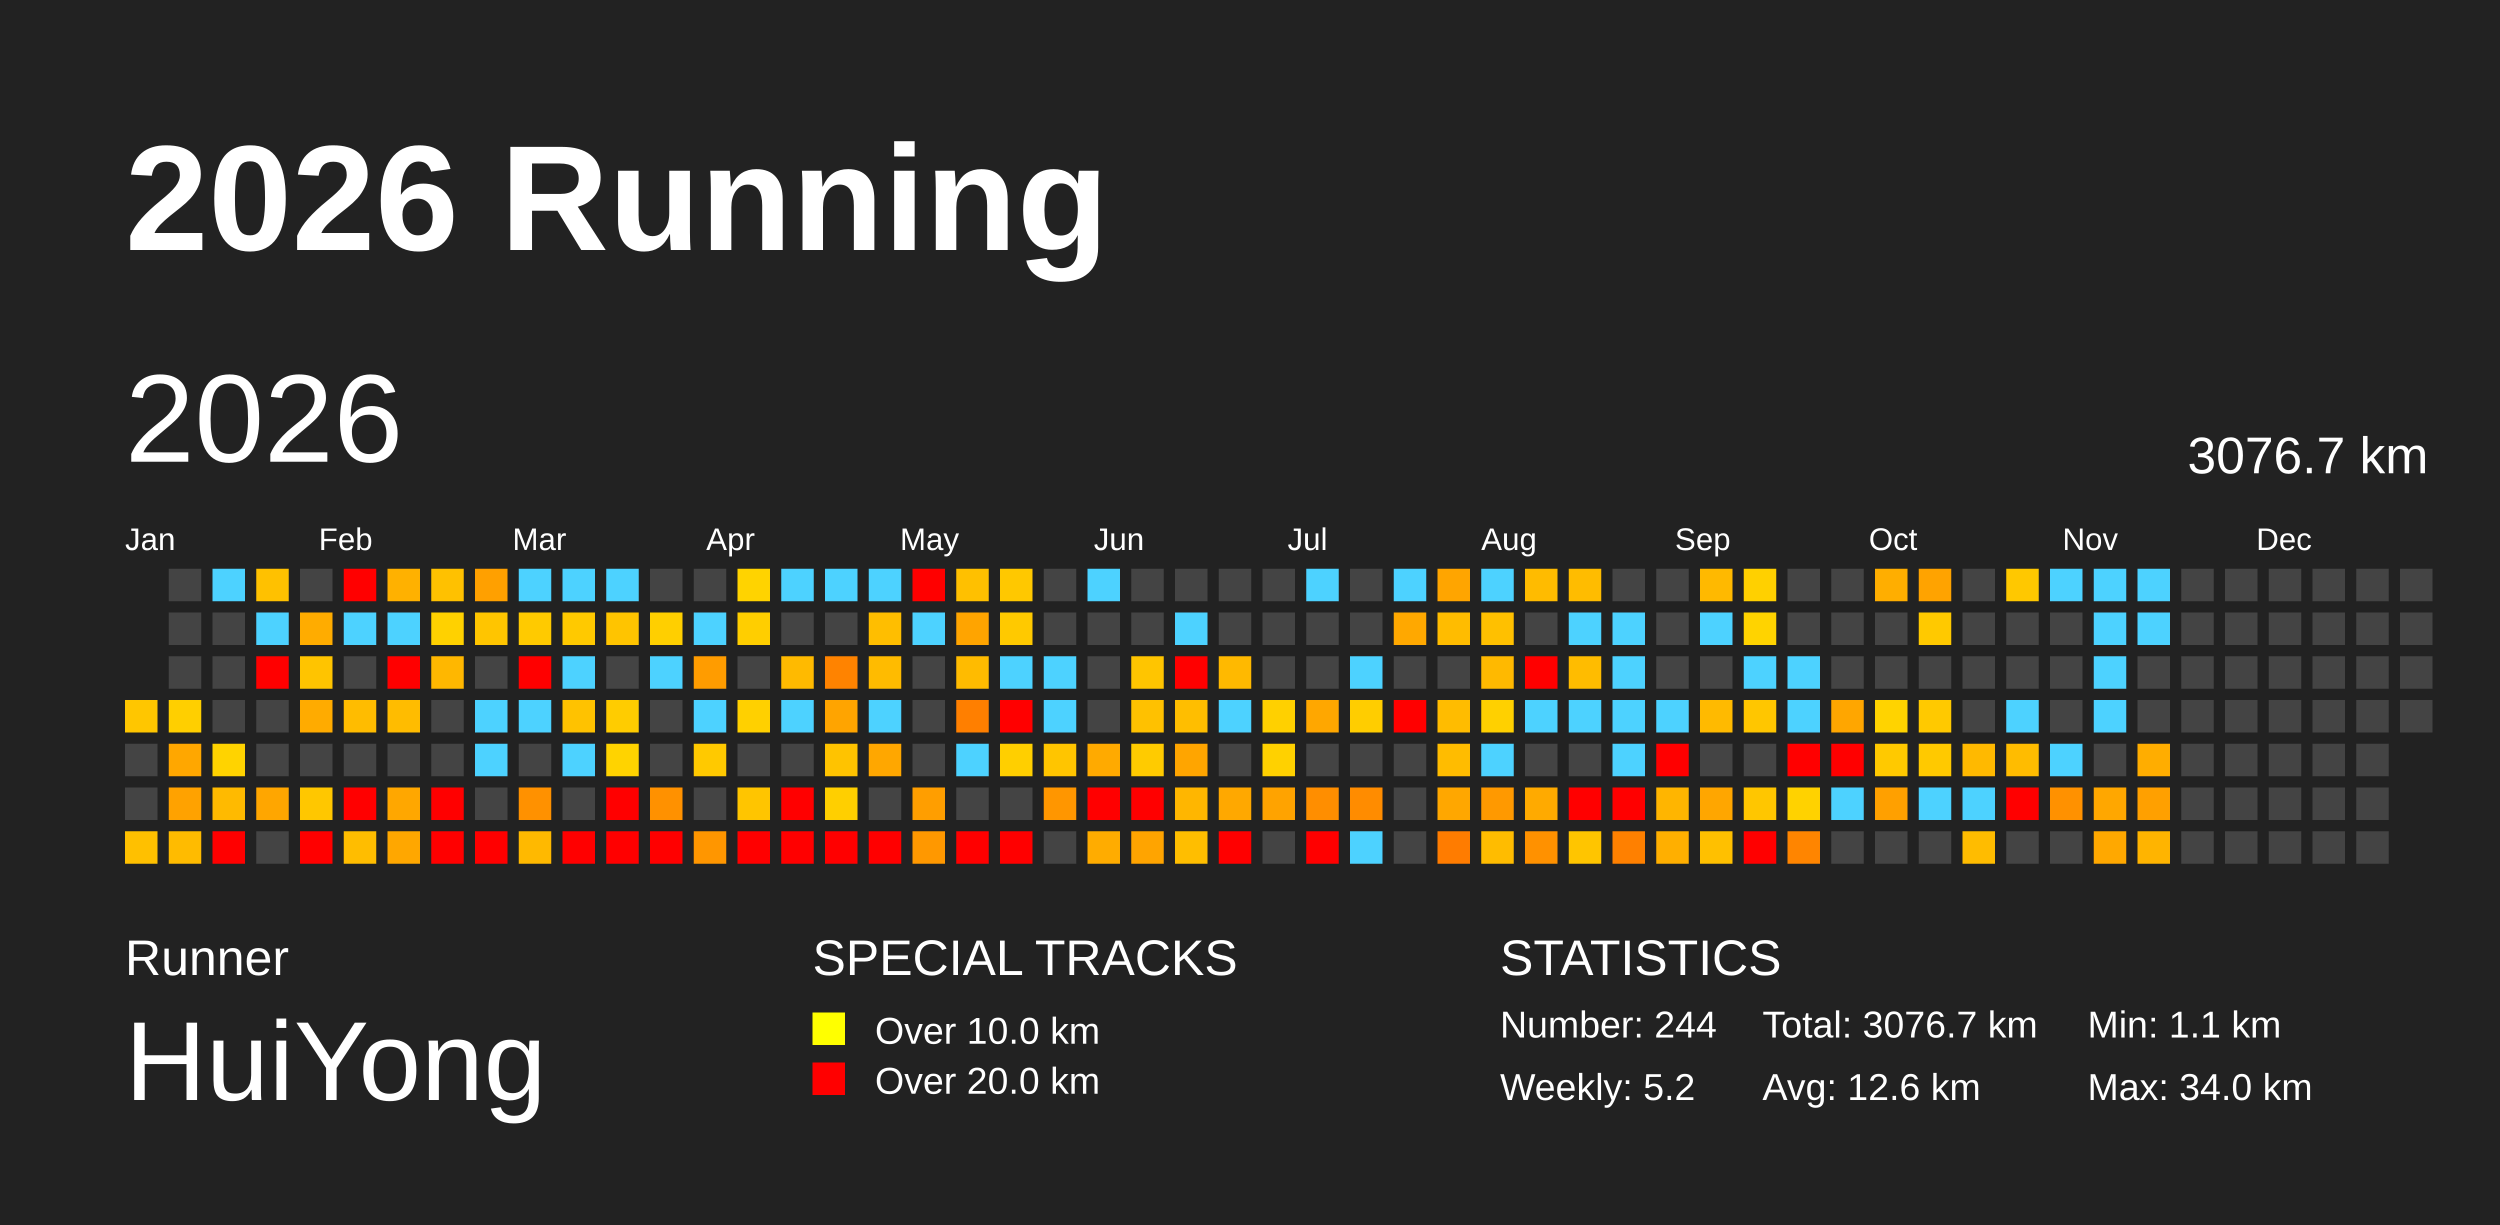
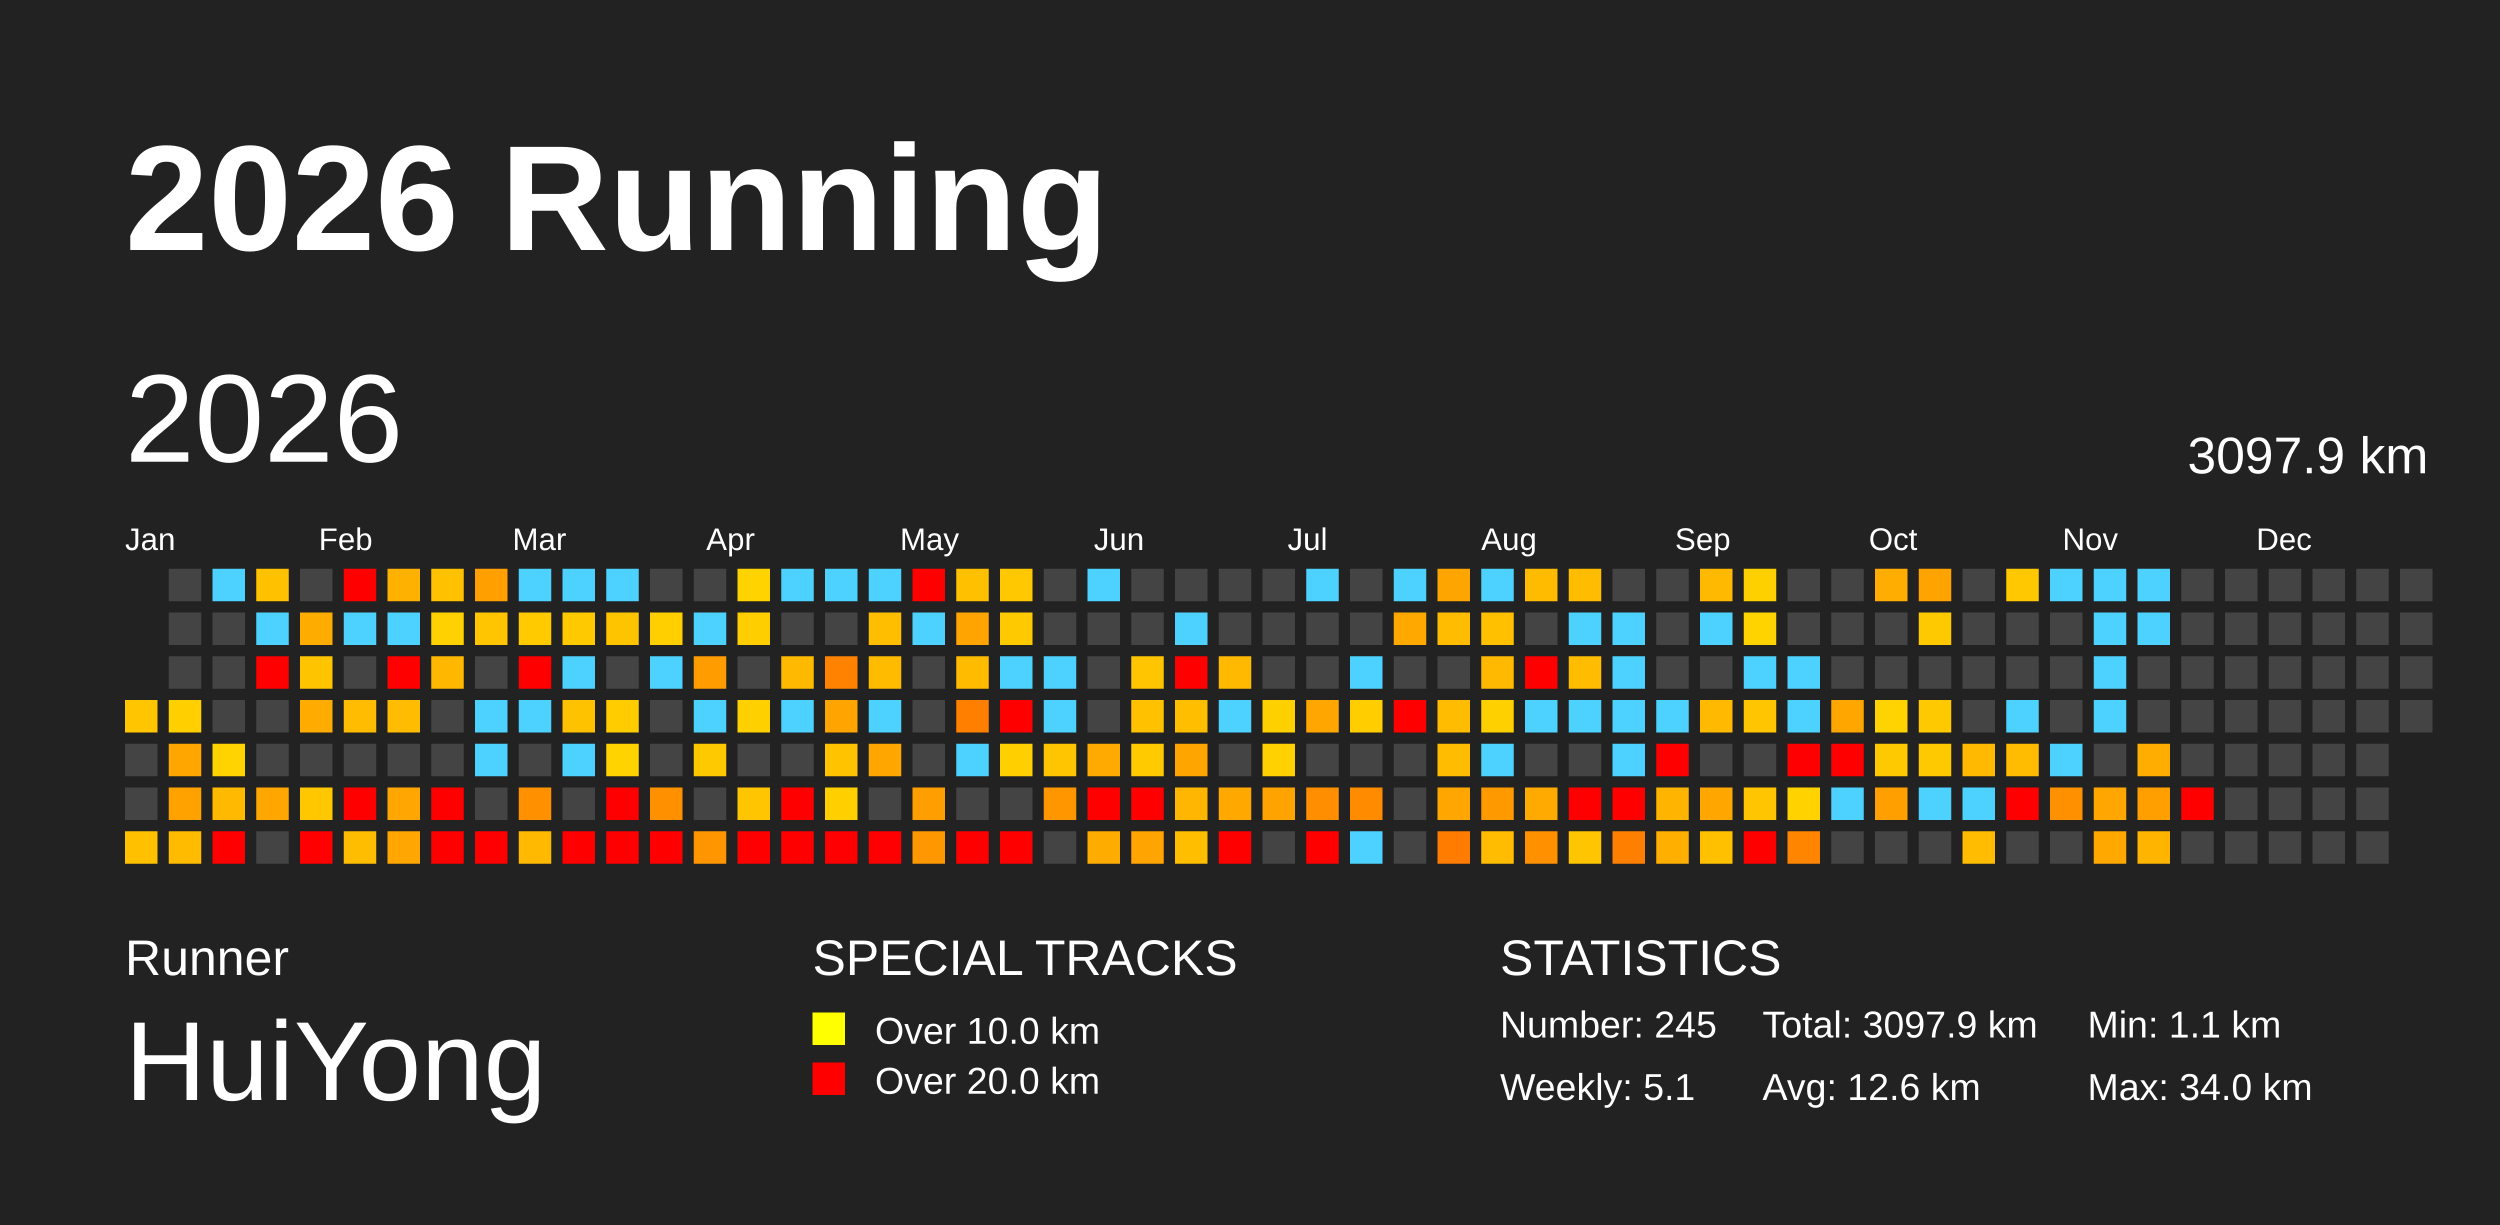
<svg xmlns="http://www.w3.org/2000/svg" baseProfile="full" height="98mm" version="1.1" viewBox="0,0,200,98" width="200mm">
  <defs />
  <rect fill="#222222" height="98" width="200" x="0" y="0" />
  <text fill="#FFFFFF" style="font-size:12px; font-family:Arial; font-weight:bold;" x="10" y="20">2026 Running</text>
  <text fill="#FFFFFF" style="font-size:4px; font-family:Arial" x="10" y="78">Runner</text>
  <text fill="#FFFFFF" style="font-size:9px; font-family:Arial" x="10" y="88">HuiYong</text>
  <text fill="#FFFFFF" style="font-size:4px; font-family:Arial" x="65" y="78">SPECIAL TRACKS</text>
  <rect fill="yellow" height="2.6" width="2.6" x="65" y="81" />
  <text fill="#FFFFFF" style="font-size:3px; font-family:Arial" x="70" y="83.5">Over 10.0 km</text>
  <rect fill="red" height="2.6" width="2.6" x="65" y="85" />
  <text fill="#FFFFFF" style="font-size:3px; font-family:Arial" x="70" y="87.5">Over 20.0 km</text>
  <text fill="#FFFFFF" style="font-size:4px; font-family:Arial" x="120" y="78">STATISTICS</text>
-   <text fill="#FFFFFF" style="font-size:3px; font-family:Arial" x="120" y="83">Number: 244</text>
-   <text fill="#FFFFFF" style="font-size:3px; font-family:Arial" x="120" y="88">Weekly: 5.2</text>
-   <text fill="#FFFFFF" style="font-size:3px; font-family:Arial" x="141" y="83">Total: 3076.7 km</text>
+   <text fill="#FFFFFF" style="font-size:3px; font-family:Arial" x="120" y="83">Number: 245</text>
+   <text fill="#FFFFFF" style="font-size:3px; font-family:Arial" x="120" y="88">Weekly: 5.1</text>
+   <text fill="#FFFFFF" style="font-size:3px; font-family:Arial" x="141" y="83">Total: 3097.9 km</text>
  <text fill="#FFFFFF" style="font-size:3px; font-family:Arial" x="141" y="88">Avg: 12.6 km</text>
  <text fill="#FFFFFF" style="font-size:3px; font-family:Arial" x="167" y="83">Min: 1.1 km</text>
  <text fill="#FFFFFF" style="font-size:3px; font-family:Arial" x="167" y="88">Max: 34.0 km</text>
  <text dominant-baseline="hanging" fill="#FFFFFF" style="font-size:10.0px; font-family:Arial;" x="10" y="30">2026</text>
-   <text dominant-baseline="hanging" fill="#FFFFFF" style="font-size:4.125px; font-family:Arial;" x="175" y="35">3076.7 km</text>
+   <text dominant-baseline="hanging" fill="#FFFFFF" style="font-size:4.125px; font-family:Arial;" x="175" y="35">3097.9 km</text>
  <text fill="#FFFFFF" style="font-size:2.5px; font-family:Arial" x="10.0" y="44">Jan</text>
  <text fill="#FFFFFF" style="font-size:2.5px; font-family:Arial" x="25.5" y="44">Feb</text>
  <text fill="#FFFFFF" style="font-size:2.5px; font-family:Arial" x="41.0" y="44">Mar</text>
  <text fill="#FFFFFF" style="font-size:2.5px; font-family:Arial" x="56.5" y="44">Apr</text>
  <text fill="#FFFFFF" style="font-size:2.5px; font-family:Arial" x="72.0" y="44">May</text>
  <text fill="#FFFFFF" style="font-size:2.5px; font-family:Arial" x="87.5" y="44">Jun</text>
  <text fill="#FFFFFF" style="font-size:2.5px; font-family:Arial" x="103.0" y="44">Jul</text>
  <text fill="#FFFFFF" style="font-size:2.5px; font-family:Arial" x="118.5" y="44">Aug</text>
  <text fill="#FFFFFF" style="font-size:2.5px; font-family:Arial" x="134.0" y="44">Sep</text>
  <text fill="#FFFFFF" style="font-size:2.5px; font-family:Arial" x="149.5" y="44">Oct</text>
  <text fill="#FFFFFF" style="font-size:2.5px; font-family:Arial" x="165.0" y="44">Nov</text>
  <text fill="#FFFFFF" style="font-size:2.5px; font-family:Arial" x="180.5" y="44">Dec</text>
  <rect fill="#ffc600" height="2.6" width="2.6" x="10.0" y="56.0" />
  <rect fill="#444444" height="2.6" width="2.6" x="10.0" y="59.5" />
  <rect fill="#444444" height="2.6" width="2.6" x="10.0" y="63.0" />
  <rect fill="#ffc000" height="2.6" width="2.6" x="10.0" y="66.5" />
  <rect fill="#444444" height="2.6" width="2.6" x="13.5" y="45.5" />
  <rect fill="#444444" height="2.6" width="2.6" x="13.5" y="49.0" />
  <rect fill="#444444" height="2.6" width="2.6" x="13.5" y="52.5" />
  <rect fill="#ffcf00" height="2.6" width="2.6" x="13.5" y="56.0" />
  <rect fill="#ffa700" height="2.6" width="2.6" x="13.5" y="59.5" />
  <rect fill="#ffa200" height="2.6" width="2.6" x="13.5" y="63.0" />
  <rect fill="#ffbb00" height="2.6" width="2.6" x="13.5" y="66.5" />
  <rect fill="#4dd2ff" height="2.6" width="2.6" x="17.0" y="45.5" />
  <rect fill="#444444" height="2.6" width="2.6" x="17.0" y="49.0" />
  <rect fill="#444444" height="2.6" width="2.6" x="17.0" y="52.5" />
  <rect fill="#444444" height="2.6" width="2.6" x="17.0" y="56.0" />
  <rect fill="#ffd300" height="2.6" width="2.6" x="17.0" y="59.5" />
  <rect fill="#ffba00" height="2.6" width="2.6" x="17.0" y="63.0" />
  <rect fill="red" height="2.6" width="2.6" x="17.0" y="66.5" />
  <rect fill="#ffc100" height="2.6" width="2.6" x="20.5" y="45.5" />
  <rect fill="#4dd2ff" height="2.6" width="2.6" x="20.5" y="49.0" />
  <rect fill="red" height="2.6" width="2.6" x="20.5" y="52.5" />
  <rect fill="#444444" height="2.6" width="2.6" x="20.5" y="56.0" />
  <rect fill="#444444" height="2.6" width="2.6" x="20.5" y="59.5" />
  <rect fill="#ffa600" height="2.6" width="2.6" x="20.5" y="63.0" />
  <rect fill="#444444" height="2.6" width="2.6" x="20.5" y="66.5" />
  <rect fill="#444444" height="2.6" width="2.6" x="24.0" y="45.5" />
  <rect fill="#ffac00" height="2.6" width="2.6" x="24.0" y="49.0" />
  <rect fill="#ffc400" height="2.6" width="2.6" x="24.0" y="52.5" />
  <rect fill="#ffab00" height="2.6" width="2.6" x="24.0" y="56.0" />
  <rect fill="#444444" height="2.6" width="2.6" x="24.0" y="59.5" />
  <rect fill="#ffc700" height="2.6" width="2.6" x="24.0" y="63.0" />
  <rect fill="red" height="2.6" width="2.6" x="24.0" y="66.5" />
  <rect fill="red" height="2.6" width="2.6" x="27.5" y="45.5" />
  <rect fill="#4dd2ff" height="2.6" width="2.6" x="27.5" y="49.0" />
  <rect fill="#444444" height="2.6" width="2.6" x="27.5" y="52.5" />
  <rect fill="#ffbc00" height="2.6" width="2.6" x="27.5" y="56.0" />
  <rect fill="#444444" height="2.6" width="2.6" x="27.5" y="59.5" />
  <rect fill="red" height="2.6" width="2.6" x="27.5" y="63.0" />
  <rect fill="#ffbd00" height="2.6" width="2.6" x="27.5" y="66.5" />
  <rect fill="#ffb100" height="2.6" width="2.6" x="31.0" y="45.5" />
  <rect fill="#4dd2ff" height="2.6" width="2.6" x="31.0" y="49.0" />
  <rect fill="red" height="2.6" width="2.6" x="31.0" y="52.5" />
  <rect fill="#ffbc00" height="2.6" width="2.6" x="31.0" y="56.0" />
  <rect fill="#444444" height="2.6" width="2.6" x="31.0" y="59.5" />
  <rect fill="#ffa700" height="2.6" width="2.6" x="31.0" y="63.0" />
  <rect fill="#ffa700" height="2.6" width="2.6" x="31.0" y="66.5" />
  <rect fill="#ffc100" height="2.6" width="2.6" x="34.5" y="45.5" />
  <rect fill="#ffd100" height="2.6" width="2.6" x="34.5" y="49.0" />
  <rect fill="#ffb700" height="2.6" width="2.6" x="34.5" y="52.5" />
  <rect fill="#444444" height="2.6" width="2.6" x="34.5" y="56.0" />
  <rect fill="#444444" height="2.6" width="2.6" x="34.5" y="59.5" />
  <rect fill="red" height="2.6" width="2.6" x="34.5" y="63.0" />
  <rect fill="red" height="2.6" width="2.6" x="34.5" y="66.5" />
  <rect fill="#ffa000" height="2.6" width="2.6" x="38.0" y="45.5" />
  <rect fill="#ffc500" height="2.6" width="2.6" x="38.0" y="49.0" />
  <rect fill="#444444" height="2.6" width="2.6" x="38.0" y="52.5" />
  <rect fill="#4dd2ff" height="2.6" width="2.6" x="38.0" y="56.0" />
  <rect fill="#4dd2ff" height="2.6" width="2.6" x="38.0" y="59.5" />
  <rect fill="#444444" height="2.6" width="2.6" x="38.0" y="63.0" />
  <rect fill="red" height="2.6" width="2.6" x="38.0" y="66.5" />
  <rect fill="#4dd2ff" height="2.6" width="2.6" x="41.5" y="45.5" />
  <rect fill="#ffca00" height="2.6" width="2.6" x="41.5" y="49.0" />
  <rect fill="red" height="2.6" width="2.6" x="41.5" y="52.5" />
  <rect fill="#4dd2ff" height="2.6" width="2.6" x="41.5" y="56.0" />
  <rect fill="#444444" height="2.6" width="2.6" x="41.5" y="59.5" />
  <rect fill="#ff9100" height="2.6" width="2.6" x="41.5" y="63.0" />
  <rect fill="#ffb900" height="2.6" width="2.6" x="41.5" y="66.5" />
  <rect fill="#4dd2ff" height="2.6" width="2.6" x="45.0" y="45.5" />
  <rect fill="#ffc900" height="2.6" width="2.6" x="45.0" y="49.0" />
  <rect fill="#4dd2ff" height="2.6" width="2.6" x="45.0" y="52.5" />
  <rect fill="#ffc200" height="2.6" width="2.6" x="45.0" y="56.0" />
  <rect fill="#4dd2ff" height="2.6" width="2.6" x="45.0" y="59.5" />
  <rect fill="#444444" height="2.6" width="2.6" x="45.0" y="63.0" />
  <rect fill="red" height="2.6" width="2.6" x="45.0" y="66.5" />
  <rect fill="#4dd2ff" height="2.6" width="2.6" x="48.5" y="45.5" />
  <rect fill="#ffc400" height="2.6" width="2.6" x="48.5" y="49.0" />
  <rect fill="#444444" height="2.6" width="2.6" x="48.5" y="52.5" />
  <rect fill="#ffcc00" height="2.6" width="2.6" x="48.5" y="56.0" />
  <rect fill="#ffd300" height="2.6" width="2.6" x="48.5" y="59.5" />
  <rect fill="red" height="2.6" width="2.6" x="48.5" y="63.0" />
  <rect fill="red" height="2.6" width="2.6" x="48.5" y="66.5" />
  <rect fill="#444444" height="2.6" width="2.6" x="52.0" y="45.5" />
  <rect fill="#ffcf00" height="2.6" width="2.6" x="52.0" y="49.0" />
  <rect fill="#4dd2ff" height="2.6" width="2.6" x="52.0" y="52.5" />
  <rect fill="#444444" height="2.6" width="2.6" x="52.0" y="56.0" />
  <rect fill="#444444" height="2.6" width="2.6" x="52.0" y="59.5" />
  <rect fill="#ff9100" height="2.6" width="2.6" x="52.0" y="63.0" />
  <rect fill="red" height="2.6" width="2.6" x="52.0" y="66.5" />
  <rect fill="#444444" height="2.6" width="2.6" x="55.5" y="45.5" />
  <rect fill="#4dd2ff" height="2.6" width="2.6" x="55.5" y="49.0" />
  <rect fill="#ff9c00" height="2.6" width="2.6" x="55.5" y="52.5" />
  <rect fill="#4dd2ff" height="2.6" width="2.6" x="55.5" y="56.0" />
  <rect fill="#ffc900" height="2.6" width="2.6" x="55.5" y="59.5" />
  <rect fill="#444444" height="2.6" width="2.6" x="55.5" y="63.0" />
  <rect fill="#ff9600" height="2.6" width="2.6" x="55.5" y="66.5" />
  <rect fill="#ffd300" height="2.6" width="2.6" x="59.0" y="45.5" />
  <rect fill="#ffce00" height="2.6" width="2.6" x="59.0" y="49.0" />
  <rect fill="#444444" height="2.6" width="2.6" x="59.0" y="52.5" />
  <rect fill="#ffd000" height="2.6" width="2.6" x="59.0" y="56.0" />
  <rect fill="#444444" height="2.6" width="2.6" x="59.0" y="59.5" />
  <rect fill="#ffc500" height="2.6" width="2.6" x="59.0" y="63.0" />
  <rect fill="red" height="2.6" width="2.6" x="59.0" y="66.5" />
  <rect fill="#4dd2ff" height="2.6" width="2.6" x="62.5" y="45.5" />
  <rect fill="#444444" height="2.6" width="2.6" x="62.5" y="49.0" />
  <rect fill="#ffba00" height="2.6" width="2.6" x="62.5" y="52.5" />
  <rect fill="#4dd2ff" height="2.6" width="2.6" x="62.5" y="56.0" />
  <rect fill="#444444" height="2.6" width="2.6" x="62.5" y="59.5" />
  <rect fill="red" height="2.6" width="2.6" x="62.5" y="63.0" />
  <rect fill="red" height="2.6" width="2.6" x="62.5" y="66.5" />
  <rect fill="#4dd2ff" height="2.6" width="2.6" x="66.0" y="45.5" />
  <rect fill="#444444" height="2.6" width="2.6" x="66.0" y="49.0" />
  <rect fill="#ff8300" height="2.6" width="2.6" x="66.0" y="52.5" />
  <rect fill="#ffa400" height="2.6" width="2.6" x="66.0" y="56.0" />
  <rect fill="#ffc300" height="2.6" width="2.6" x="66.0" y="59.5" />
  <rect fill="#ffcf00" height="2.6" width="2.6" x="66.0" y="63.0" />
  <rect fill="red" height="2.6" width="2.6" x="66.0" y="66.5" />
  <rect fill="#4dd2ff" height="2.6" width="2.6" x="69.5" y="45.5" />
  <rect fill="#ffbe00" height="2.6" width="2.6" x="69.5" y="49.0" />
  <rect fill="#ffbb00" height="2.6" width="2.6" x="69.5" y="52.5" />
  <rect fill="#4dd2ff" height="2.6" width="2.6" x="69.5" y="56.0" />
  <rect fill="#ffa700" height="2.6" width="2.6" x="69.5" y="59.5" />
  <rect fill="#444444" height="2.6" width="2.6" x="69.5" y="63.0" />
  <rect fill="red" height="2.6" width="2.6" x="69.5" y="66.5" />
  <rect fill="red" height="2.6" width="2.6" x="73.0" y="45.5" />
  <rect fill="#4dd2ff" height="2.6" width="2.6" x="73.0" y="49.0" />
  <rect fill="#444444" height="2.6" width="2.6" x="73.0" y="52.5" />
  <rect fill="#444444" height="2.6" width="2.6" x="73.0" y="56.0" />
  <rect fill="#444444" height="2.6" width="2.6" x="73.0" y="59.5" />
  <rect fill="#ff9e00" height="2.6" width="2.6" x="73.0" y="63.0" />
  <rect fill="#ff9800" height="2.6" width="2.6" x="73.0" y="66.5" />
  <rect fill="#ffc000" height="2.6" width="2.6" x="76.5" y="45.5" />
  <rect fill="#ffa400" height="2.6" width="2.6" x="76.5" y="49.0" />
  <rect fill="#ffbb00" height="2.6" width="2.6" x="76.5" y="52.5" />
  <rect fill="#ff7f00" height="2.6" width="2.6" x="76.5" y="56.0" />
  <rect fill="#4dd2ff" height="2.6" width="2.6" x="76.5" y="59.5" />
  <rect fill="#444444" height="2.6" width="2.6" x="76.5" y="63.0" />
  <rect fill="red" height="2.6" width="2.6" x="76.5" y="66.5" />
  <rect fill="#ffc800" height="2.6" width="2.6" x="80.0" y="45.5" />
  <rect fill="#ffc900" height="2.6" width="2.6" x="80.0" y="49.0" />
  <rect fill="#4dd2ff" height="2.6" width="2.6" x="80.0" y="52.5" />
  <rect fill="red" height="2.6" width="2.6" x="80.0" y="56.0" />
  <rect fill="#ffcf00" height="2.6" width="2.6" x="80.0" y="59.5" />
  <rect fill="#444444" height="2.6" width="2.6" x="80.0" y="63.0" />
  <rect fill="red" height="2.6" width="2.6" x="80.0" y="66.5" />
  <rect fill="#444444" height="2.6" width="2.6" x="83.5" y="45.5" />
  <rect fill="#444444" height="2.6" width="2.6" x="83.5" y="49.0" />
  <rect fill="#4dd2ff" height="2.6" width="2.6" x="83.5" y="52.5" />
  <rect fill="#4dd2ff" height="2.6" width="2.6" x="83.5" y="56.0" />
  <rect fill="#ffc500" height="2.6" width="2.6" x="83.5" y="59.5" />
  <rect fill="#ff9600" height="2.6" width="2.6" x="83.5" y="63.0" />
  <rect fill="#444444" height="2.6" width="2.6" x="83.5" y="66.5" />
  <rect fill="#4dd2ff" height="2.6" width="2.6" x="87.0" y="45.5" />
  <rect fill="#444444" height="2.6" width="2.6" x="87.0" y="49.0" />
  <rect fill="#444444" height="2.6" width="2.6" x="87.0" y="52.5" />
  <rect fill="#444444" height="2.6" width="2.6" x="87.0" y="56.0" />
  <rect fill="#ffaa00" height="2.6" width="2.6" x="87.0" y="59.5" />
  <rect fill="red" height="2.6" width="2.6" x="87.0" y="63.0" />
  <rect fill="#ffac00" height="2.6" width="2.6" x="87.0" y="66.5" />
  <rect fill="#444444" height="2.6" width="2.6" x="90.5" y="45.5" />
  <rect fill="#444444" height="2.6" width="2.6" x="90.5" y="49.0" />
  <rect fill="#ffc500" height="2.6" width="2.6" x="90.5" y="52.5" />
  <rect fill="#ffc100" height="2.6" width="2.6" x="90.5" y="56.0" />
  <rect fill="#ffcb00" height="2.6" width="2.6" x="90.5" y="59.5" />
  <rect fill="red" height="2.6" width="2.6" x="90.5" y="63.0" />
  <rect fill="#ffa400" height="2.6" width="2.6" x="90.5" y="66.5" />
  <rect fill="#444444" height="2.6" width="2.6" x="94.0" y="45.5" />
  <rect fill="#4dd2ff" height="2.6" width="2.6" x="94.0" y="49.0" />
  <rect fill="red" height="2.6" width="2.6" x="94.0" y="52.5" />
  <rect fill="#ffbe00" height="2.6" width="2.6" x="94.0" y="56.0" />
  <rect fill="#ffa500" height="2.6" width="2.6" x="94.0" y="59.5" />
  <rect fill="#ffb600" height="2.6" width="2.6" x="94.0" y="63.0" />
  <rect fill="#ffbe00" height="2.6" width="2.6" x="94.0" y="66.5" />
  <rect fill="#444444" height="2.6" width="2.6" x="97.5" y="45.5" />
  <rect fill="#444444" height="2.6" width="2.6" x="97.5" y="49.0" />
  <rect fill="#ffb900" height="2.6" width="2.6" x="97.5" y="52.5" />
  <rect fill="#4dd2ff" height="2.6" width="2.6" x="97.5" y="56.0" />
  <rect fill="#444444" height="2.6" width="2.6" x="97.5" y="59.5" />
  <rect fill="#ffa800" height="2.6" width="2.6" x="97.5" y="63.0" />
  <rect fill="red" height="2.6" width="2.6" x="97.5" y="66.5" />
  <rect fill="#444444" height="2.6" width="2.6" x="101.0" y="45.5" />
  <rect fill="#444444" height="2.6" width="2.6" x="101.0" y="49.0" />
  <rect fill="#444444" height="2.6" width="2.6" x="101.0" y="52.5" />
  <rect fill="#ffd000" height="2.6" width="2.6" x="101.0" y="56.0" />
  <rect fill="#ffd100" height="2.6" width="2.6" x="101.0" y="59.5" />
  <rect fill="#ffa300" height="2.6" width="2.6" x="101.0" y="63.0" />
  <rect fill="#444444" height="2.6" width="2.6" x="101.0" y="66.5" />
  <rect fill="#4dd2ff" height="2.6" width="2.6" x="104.5" y="45.5" />
  <rect fill="#444444" height="2.6" width="2.6" x="104.5" y="49.0" />
  <rect fill="#444444" height="2.6" width="2.6" x="104.5" y="52.5" />
  <rect fill="#ffa700" height="2.6" width="2.6" x="104.5" y="56.0" />
  <rect fill="#444444" height="2.6" width="2.6" x="104.5" y="59.5" />
  <rect fill="#ff8e00" height="2.6" width="2.6" x="104.5" y="63.0" />
  <rect fill="red" height="2.6" width="2.6" x="104.5" y="66.5" />
  <rect fill="#444444" height="2.6" width="2.6" x="108.0" y="45.5" />
  <rect fill="#444444" height="2.6" width="2.6" x="108.0" y="49.0" />
  <rect fill="#4dd2ff" height="2.6" width="2.6" x="108.0" y="52.5" />
  <rect fill="#ffcd00" height="2.6" width="2.6" x="108.0" y="56.0" />
  <rect fill="#444444" height="2.6" width="2.6" x="108.0" y="59.5" />
  <rect fill="#ff8c00" height="2.6" width="2.6" x="108.0" y="63.0" />
  <rect fill="#4dd2ff" height="2.6" width="2.6" x="108.0" y="66.5" />
  <rect fill="#4dd2ff" height="2.6" width="2.6" x="111.5" y="45.5" />
  <rect fill="#ffa800" height="2.6" width="2.6" x="111.5" y="49.0" />
  <rect fill="#444444" height="2.6" width="2.6" x="111.5" y="52.5" />
  <rect fill="red" height="2.6" width="2.6" x="111.5" y="56.0" />
  <rect fill="#444444" height="2.6" width="2.6" x="111.5" y="59.5" />
  <rect fill="#444444" height="2.6" width="2.6" x="111.5" y="63.0" />
  <rect fill="#444444" height="2.6" width="2.6" x="111.5" y="66.5" />
  <rect fill="#ffa500" height="2.6" width="2.6" x="115.0" y="45.5" />
  <rect fill="#ffbc00" height="2.6" width="2.6" x="115.0" y="49.0" />
  <rect fill="#444444" height="2.6" width="2.6" x="115.0" y="52.5" />
  <rect fill="#ffbc00" height="2.6" width="2.6" x="115.0" y="56.0" />
  <rect fill="#ffbc00" height="2.6" width="2.6" x="115.0" y="59.5" />
  <rect fill="#ffa700" height="2.6" width="2.6" x="115.0" y="63.0" />
  <rect fill="#ff7c00" height="2.6" width="2.6" x="115.0" y="66.5" />
  <rect fill="#4dd2ff" height="2.6" width="2.6" x="118.5" y="45.5" />
  <rect fill="#ffc000" height="2.6" width="2.6" x="118.5" y="49.0" />
  <rect fill="#ffb900" height="2.6" width="2.6" x="118.5" y="52.5" />
  <rect fill="#ffd000" height="2.6" width="2.6" x="118.5" y="56.0" />
  <rect fill="#4dd2ff" height="2.6" width="2.6" x="118.5" y="59.5" />
  <rect fill="#ff9900" height="2.6" width="2.6" x="118.5" y="63.0" />
  <rect fill="#ffbc00" height="2.6" width="2.6" x="118.5" y="66.5" />
  <rect fill="#ffbb00" height="2.6" width="2.6" x="122.0" y="45.5" />
  <rect fill="#444444" height="2.6" width="2.6" x="122.0" y="49.0" />
  <rect fill="red" height="2.6" width="2.6" x="122.0" y="52.5" />
  <rect fill="#4dd2ff" height="2.6" width="2.6" x="122.0" y="56.0" />
  <rect fill="#444444" height="2.6" width="2.6" x="122.0" y="59.5" />
  <rect fill="#ffaa00" height="2.6" width="2.6" x="122.0" y="63.0" />
  <rect fill="#ff9100" height="2.6" width="2.6" x="122.0" y="66.5" />
  <rect fill="#ffbc00" height="2.6" width="2.6" x="125.5" y="45.5" />
  <rect fill="#4dd2ff" height="2.6" width="2.6" x="125.5" y="49.0" />
  <rect fill="#ffbc00" height="2.6" width="2.6" x="125.5" y="52.5" />
  <rect fill="#4dd2ff" height="2.6" width="2.6" x="125.5" y="56.0" />
  <rect fill="#444444" height="2.6" width="2.6" x="125.5" y="59.5" />
  <rect fill="red" height="2.6" width="2.6" x="125.5" y="63.0" />
  <rect fill="#ffc500" height="2.6" width="2.6" x="125.5" y="66.5" />
  <rect fill="#444444" height="2.6" width="2.6" x="129.0" y="45.5" />
  <rect fill="#4dd2ff" height="2.6" width="2.6" x="129.0" y="49.0" />
  <rect fill="#4dd2ff" height="2.6" width="2.6" x="129.0" y="52.5" />
  <rect fill="#4dd2ff" height="2.6" width="2.6" x="129.0" y="56.0" />
  <rect fill="#4dd2ff" height="2.6" width="2.6" x="129.0" y="59.5" />
  <rect fill="red" height="2.6" width="2.6" x="129.0" y="63.0" />
  <rect fill="#ff8000" height="2.6" width="2.6" x="129.0" y="66.5" />
  <rect fill="#444444" height="2.6" width="2.6" x="132.5" y="45.5" />
  <rect fill="#444444" height="2.6" width="2.6" x="132.5" y="49.0" />
  <rect fill="#444444" height="2.6" width="2.6" x="132.5" y="52.5" />
  <rect fill="#4dd2ff" height="2.6" width="2.6" x="132.5" y="56.0" />
  <rect fill="red" height="2.6" width="2.6" x="132.5" y="59.5" />
  <rect fill="#ffb500" height="2.6" width="2.6" x="132.5" y="63.0" />
  <rect fill="#ffaf00" height="2.6" width="2.6" x="132.5" y="66.5" />
  <rect fill="#ffb900" height="2.6" width="2.6" x="136.0" y="45.5" />
  <rect fill="#4dd2ff" height="2.6" width="2.6" x="136.0" y="49.0" />
  <rect fill="#444444" height="2.6" width="2.6" x="136.0" y="52.5" />
  <rect fill="#ffba00" height="2.6" width="2.6" x="136.0" y="56.0" />
  <rect fill="#444444" height="2.6" width="2.6" x="136.0" y="59.5" />
  <rect fill="#ffa600" height="2.6" width="2.6" x="136.0" y="63.0" />
  <rect fill="#ffc000" height="2.6" width="2.6" x="136.0" y="66.5" />
  <rect fill="#ffd000" height="2.6" width="2.6" x="139.5" y="45.5" />
  <rect fill="#ffd300" height="2.6" width="2.6" x="139.5" y="49.0" />
  <rect fill="#4dd2ff" height="2.6" width="2.6" x="139.5" y="52.5" />
  <rect fill="#ffc600" height="2.6" width="2.6" x="139.5" y="56.0" />
  <rect fill="#444444" height="2.6" width="2.6" x="139.5" y="59.5" />
  <rect fill="#ffc600" height="2.6" width="2.6" x="139.5" y="63.0" />
  <rect fill="red" height="2.6" width="2.6" x="139.5" y="66.5" />
  <rect fill="#444444" height="2.6" width="2.6" x="143.0" y="45.5" />
  <rect fill="#444444" height="2.6" width="2.6" x="143.0" y="49.0" />
  <rect fill="#4dd2ff" height="2.6" width="2.6" x="143.0" y="52.5" />
  <rect fill="#4dd2ff" height="2.6" width="2.6" x="143.0" y="56.0" />
  <rect fill="red" height="2.6" width="2.6" x="143.0" y="59.5" />
  <rect fill="#ffd200" height="2.6" width="2.6" x="143.0" y="63.0" />
  <rect fill="#ff8500" height="2.6" width="2.6" x="143.0" y="66.5" />
  <rect fill="#444444" height="2.6" width="2.6" x="146.5" y="45.5" />
  <rect fill="#444444" height="2.6" width="2.6" x="146.5" y="49.0" />
  <rect fill="#444444" height="2.6" width="2.6" x="146.5" y="52.5" />
  <rect fill="#ffa600" height="2.6" width="2.6" x="146.5" y="56.0" />
  <rect fill="red" height="2.6" width="2.6" x="146.5" y="59.5" />
  <rect fill="#4dd2ff" height="2.6" width="2.6" x="146.5" y="63.0" />
  <rect fill="#444444" height="2.6" width="2.6" x="146.5" y="66.5" />
  <rect fill="#ffae00" height="2.6" width="2.6" x="150.0" y="45.5" />
  <rect fill="#444444" height="2.6" width="2.6" x="150.0" y="49.0" />
  <rect fill="#444444" height="2.6" width="2.6" x="150.0" y="52.5" />
  <rect fill="#ffd300" height="2.6" width="2.6" x="150.0" y="56.0" />
  <rect fill="#ffc900" height="2.6" width="2.6" x="150.0" y="59.5" />
  <rect fill="#ffa000" height="2.6" width="2.6" x="150.0" y="63.0" />
  <rect fill="#444444" height="2.6" width="2.6" x="150.0" y="66.5" />
  <rect fill="#ffa300" height="2.6" width="2.6" x="153.5" y="45.5" />
  <rect fill="#ffc900" height="2.6" width="2.6" x="153.5" y="49.0" />
  <rect fill="#444444" height="2.6" width="2.6" x="153.5" y="52.5" />
  <rect fill="#ffc900" height="2.6" width="2.6" x="153.5" y="56.0" />
  <rect fill="#ffc900" height="2.6" width="2.6" x="153.5" y="59.5" />
  <rect fill="#4dd2ff" height="2.6" width="2.6" x="153.5" y="63.0" />
  <rect fill="#444444" height="2.6" width="2.6" x="153.5" y="66.5" />
  <rect fill="#444444" height="2.6" width="2.6" x="157.0" y="45.5" />
  <rect fill="#444444" height="2.6" width="2.6" x="157.0" y="49.0" />
  <rect fill="#444444" height="2.6" width="2.6" x="157.0" y="52.5" />
  <rect fill="#444444" height="2.6" width="2.6" x="157.0" y="56.0" />
  <rect fill="#ffb900" height="2.6" width="2.6" x="157.0" y="59.5" />
  <rect fill="#4dd2ff" height="2.6" width="2.6" x="157.0" y="63.0" />
  <rect fill="#ffbc00" height="2.6" width="2.6" x="157.0" y="66.5" />
  <rect fill="#ffc800" height="2.6" width="2.6" x="160.5" y="45.5" />
  <rect fill="#444444" height="2.6" width="2.6" x="160.5" y="49.0" />
  <rect fill="#444444" height="2.6" width="2.6" x="160.5" y="52.5" />
  <rect fill="#4dd2ff" height="2.6" width="2.6" x="160.5" y="56.0" />
  <rect fill="#ffbc00" height="2.6" width="2.6" x="160.5" y="59.5" />
  <rect fill="red" height="2.6" width="2.6" x="160.5" y="63.0" />
  <rect fill="#444444" height="2.6" width="2.6" x="160.5" y="66.5" />
  <rect fill="#4dd2ff" height="2.6" width="2.6" x="164.0" y="45.5" />
  <rect fill="#444444" height="2.6" width="2.6" x="164.0" y="49.0" />
  <rect fill="#444444" height="2.6" width="2.6" x="164.0" y="52.5" />
  <rect fill="#444444" height="2.6" width="2.6" x="164.0" y="56.0" />
  <rect fill="#4dd2ff" height="2.6" width="2.6" x="164.0" y="59.5" />
  <rect fill="#ff9100" height="2.6" width="2.6" x="164.0" y="63.0" />
  <rect fill="#444444" height="2.6" width="2.6" x="164.0" y="66.5" />
  <rect fill="#4dd2ff" height="2.6" width="2.6" x="167.5" y="45.5" />
  <rect fill="#4dd2ff" height="2.6" width="2.6" x="167.5" y="49.0" />
  <rect fill="#4dd2ff" height="2.6" width="2.6" x="167.5" y="52.5" />
  <rect fill="#4dd2ff" height="2.6" width="2.6" x="167.5" y="56.0" />
  <rect fill="#444444" height="2.6" width="2.6" x="167.5" y="59.5" />
  <rect fill="#ffa700" height="2.6" width="2.6" x="167.5" y="63.0" />
  <rect fill="#ffa800" height="2.6" width="2.6" x="167.5" y="66.5" />
  <rect fill="#4dd2ff" height="2.6" width="2.6" x="171.0" y="45.5" />
  <rect fill="#4dd2ff" height="2.6" width="2.6" x="171.0" y="49.0" />
  <rect fill="#444444" height="2.6" width="2.6" x="171.0" y="52.5" />
  <rect fill="#444444" height="2.6" width="2.6" x="171.0" y="56.0" />
  <rect fill="#ffad00" height="2.6" width="2.6" x="171.0" y="59.5" />
  <rect fill="#ffa000" height="2.6" width="2.6" x="171.0" y="63.0" />
  <rect fill="#ffb400" height="2.6" width="2.6" x="171.0" y="66.5" />
  <rect fill="#444444" height="2.6" width="2.6" x="174.5" y="45.5" />
  <rect fill="#444444" height="2.6" width="2.6" x="174.5" y="49.0" />
  <rect fill="#444444" height="2.6" width="2.6" x="174.5" y="52.5" />
  <rect fill="#444444" height="2.6" width="2.6" x="174.5" y="56.0" />
  <rect fill="#444444" height="2.6" width="2.6" x="174.5" y="59.5" />
-   <rect fill="#444444" height="2.6" width="2.6" x="174.5" y="63.0" />
+   <rect fill="red" height="2.6" width="2.6" x="174.5" y="63.0" />
  <rect fill="#444444" height="2.6" width="2.6" x="174.5" y="66.5" />
  <rect fill="#444444" height="2.6" width="2.6" x="178.0" y="45.5" />
  <rect fill="#444444" height="2.6" width="2.6" x="178.0" y="49.0" />
  <rect fill="#444444" height="2.6" width="2.6" x="178.0" y="52.5" />
  <rect fill="#444444" height="2.6" width="2.6" x="178.0" y="56.0" />
  <rect fill="#444444" height="2.6" width="2.6" x="178.0" y="59.5" />
  <rect fill="#444444" height="2.6" width="2.6" x="178.0" y="63.0" />
  <rect fill="#444444" height="2.6" width="2.6" x="178.0" y="66.5" />
  <rect fill="#444444" height="2.6" width="2.6" x="181.5" y="45.5" />
  <rect fill="#444444" height="2.6" width="2.6" x="181.5" y="49.0" />
  <rect fill="#444444" height="2.6" width="2.6" x="181.5" y="52.5" />
  <rect fill="#444444" height="2.6" width="2.6" x="181.5" y="56.0" />
  <rect fill="#444444" height="2.6" width="2.6" x="181.5" y="59.5" />
  <rect fill="#444444" height="2.6" width="2.6" x="181.5" y="63.0" />
  <rect fill="#444444" height="2.6" width="2.6" x="181.5" y="66.5" />
  <rect fill="#444444" height="2.6" width="2.6" x="185.0" y="45.5" />
  <rect fill="#444444" height="2.6" width="2.6" x="185.0" y="49.0" />
  <rect fill="#444444" height="2.6" width="2.6" x="185.0" y="52.5" />
  <rect fill="#444444" height="2.6" width="2.6" x="185.0" y="56.0" />
  <rect fill="#444444" height="2.6" width="2.6" x="185.0" y="59.5" />
  <rect fill="#444444" height="2.6" width="2.6" x="185.0" y="63.0" />
  <rect fill="#444444" height="2.6" width="2.6" x="185.0" y="66.5" />
  <rect fill="#444444" height="2.6" width="2.6" x="188.5" y="45.5" />
  <rect fill="#444444" height="2.6" width="2.6" x="188.5" y="49.0" />
  <rect fill="#444444" height="2.6" width="2.6" x="188.5" y="52.5" />
  <rect fill="#444444" height="2.6" width="2.6" x="188.5" y="56.0" />
  <rect fill="#444444" height="2.6" width="2.6" x="188.5" y="59.5" />
  <rect fill="#444444" height="2.6" width="2.6" x="188.5" y="63.0" />
  <rect fill="#444444" height="2.6" width="2.6" x="188.5" y="66.5" />
  <rect fill="#444444" height="2.6" width="2.6" x="192.0" y="45.5" />
  <rect fill="#444444" height="2.6" width="2.6" x="192.0" y="49.0" />
  <rect fill="#444444" height="2.6" width="2.6" x="192.0" y="52.5" />
  <rect fill="#444444" height="2.6" width="2.6" x="192.0" y="56.0" />
</svg>
